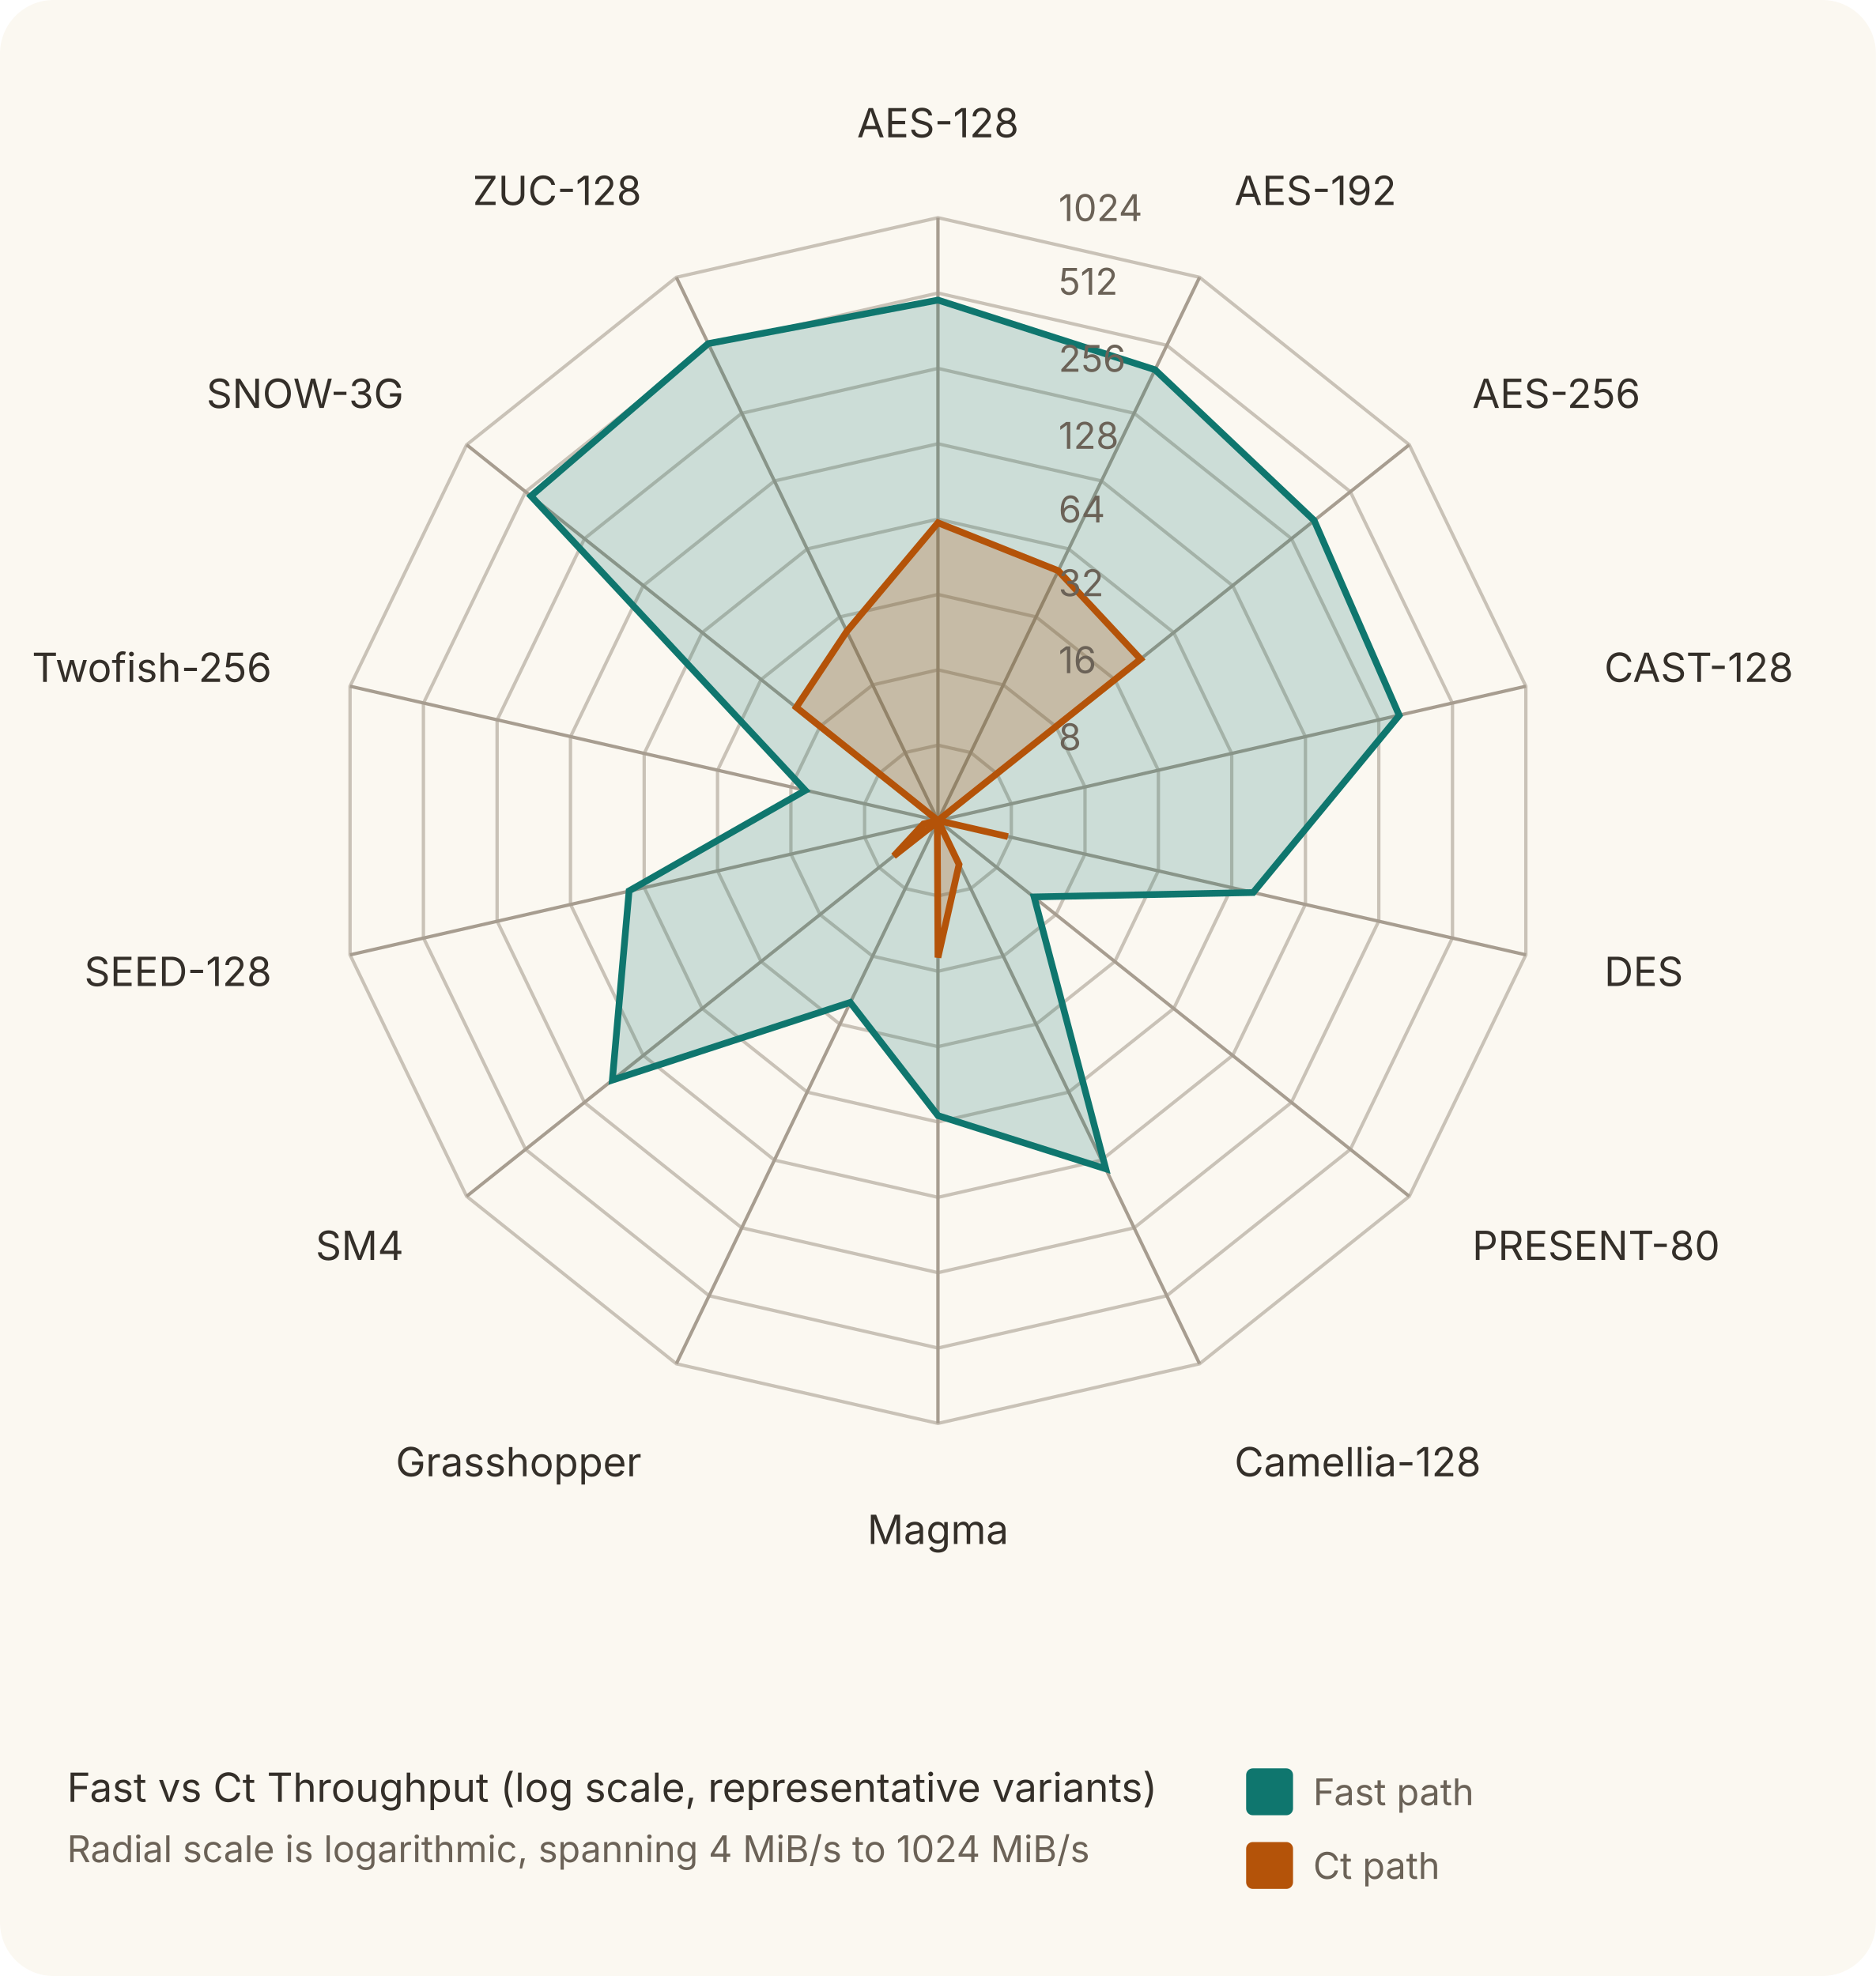
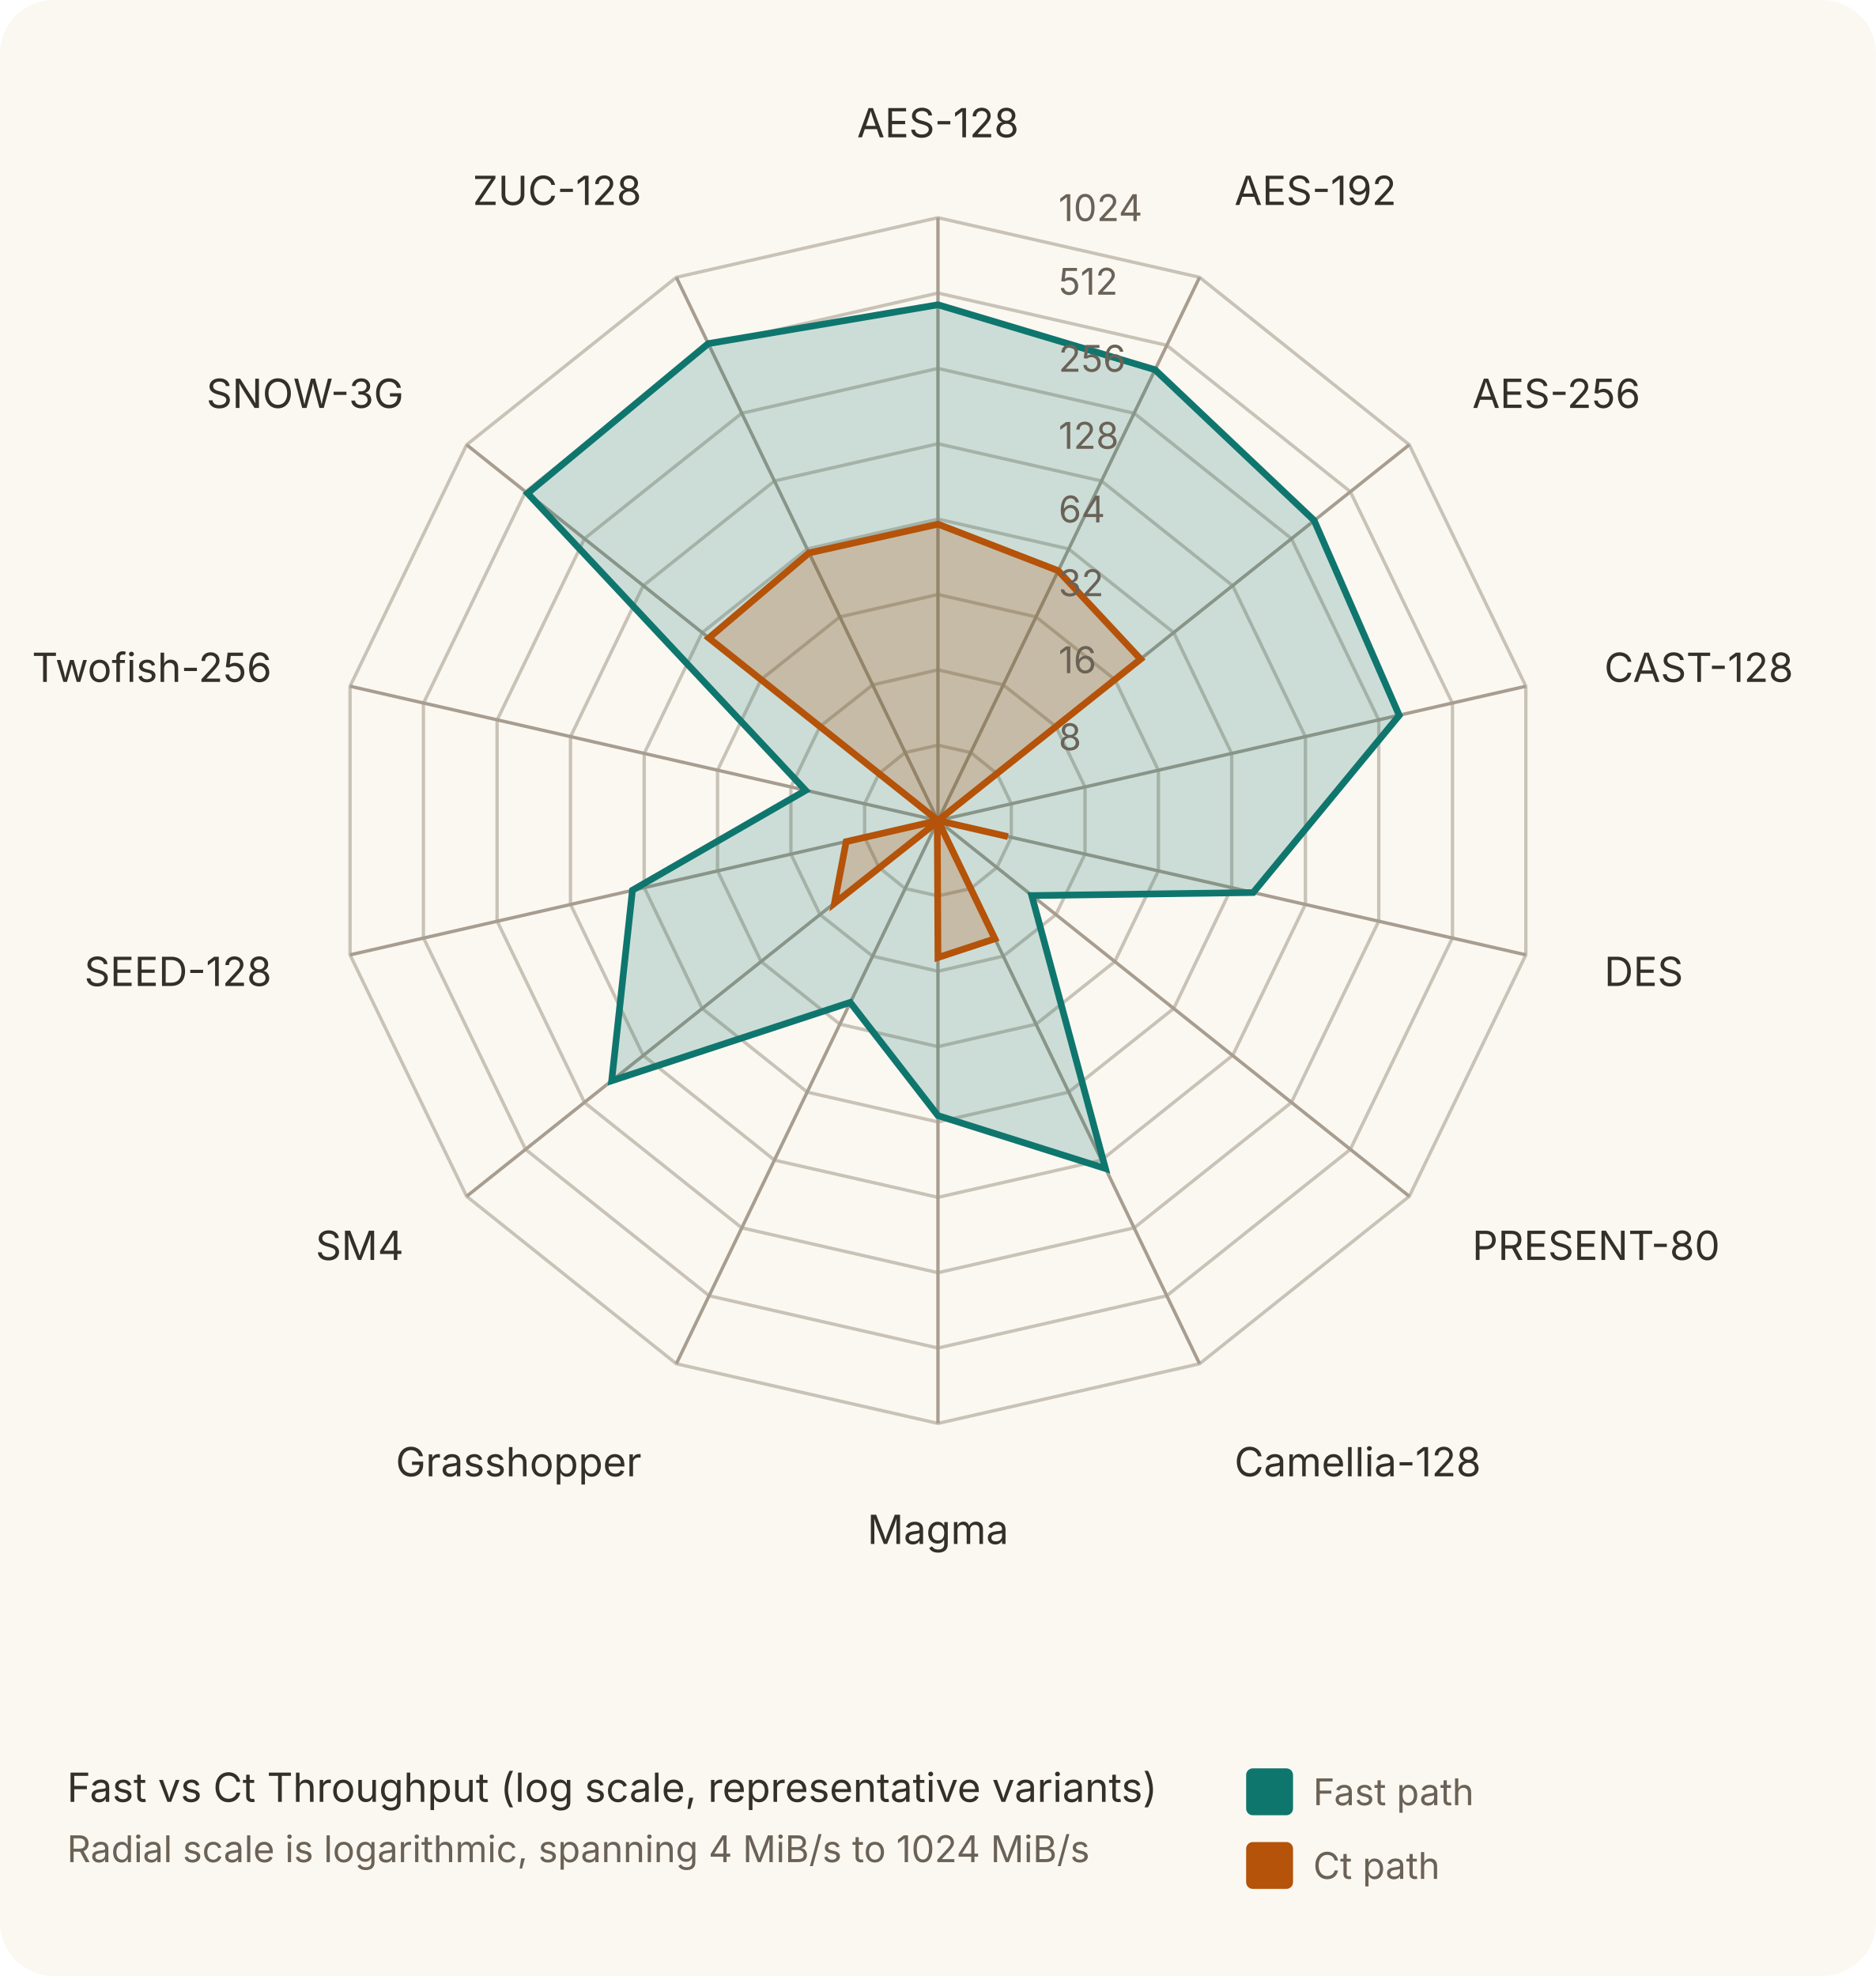
<svg xmlns="http://www.w3.org/2000/svg" width="560" height="590" viewBox="0 0 560 590" role="img" aria-labelledby="title desc">
  <style>
    .bg { fill: #fbf8f1; }
    .grid { fill: none; stroke: #c9c2b7; stroke-width: 1; }
    .axis { stroke: #a79d90; stroke-width: 1; }
    .label { fill: #342f29; font: 12px ui-sans-serif, -apple-system, BlinkMacSystemFont, "Segoe UI", sans-serif; }
    .small { fill: #6b6257; font: 11px ui-sans-serif, -apple-system, BlinkMacSystemFont, "Segoe UI", sans-serif; }
    .fast-fill { fill: #0f766e; fill-opacity: 0.20; stroke: #0f766e; stroke-width: 2; }
    .ct-fill { fill: #b45309; fill-opacity: 0.24; stroke: #b45309; stroke-width: 2; }
    .legend-fast { fill: #0f766e; }
    .legend-ct { fill: #b45309; }
  </style>
  <rect class="bg" x="0" y="0" width="560" height="590" rx="16" />
  <polygon class="grid" points="280.0,222.5 289.8,224.7 297.6,231.0 301.9,240.0 301.9,250.0 297.6,259.0 289.8,265.3 280.0,267.5 270.2,265.3 262.4,259.0 258.1,250.0 258.1,240.0 262.4,231.0 270.2,224.7" />
  <polygon class="grid" points="280.0,200.0 299.5,204.5 315.2,216.9 323.9,235.0 323.9,255.0 315.2,273.1 299.5,285.5 280.0,290.0 260.5,285.5 244.8,273.1 236.1,255.0 236.1,235.0 244.8,216.9 260.5,204.5" />
  <polygon class="grid" points="280.0,177.5 309.3,184.2 332.8,202.9 345.8,230.0 345.8,260.0 332.8,287.1 309.3,305.8 280.0,312.5 250.7,305.8 227.2,287.1 214.2,260.0 214.2,230.0 227.2,202.9 250.7,184.2" />
  <polygon class="grid" points="280.0,155.0 319.0,163.9 350.4,188.9 367.7,225.0 367.7,265.0 350.4,301.1 319.0,326.1 280.0,335.0 241.0,326.1 209.6,301.1 192.3,265.0 192.3,225.0 209.6,188.9 241.0,163.9" />
  <polygon class="grid" points="280.0,132.5 328.8,143.6 368.0,174.9 389.7,220.0 389.7,270.0 368.0,315.1 328.8,346.4 280.0,357.5 231.2,346.4 192.0,315.1 170.3,270.0 170.3,220.0 192.0,174.9 231.2,143.6" />
  <polygon class="grid" points="280.0,110.0 338.6,123.4 385.5,160.8 411.6,215.0 411.6,275.0 385.5,329.2 338.6,366.6 280.0,380.0 221.4,366.6 174.5,329.2 148.4,275.0 148.4,215.0 174.5,160.8 221.4,123.4" />
  <polygon class="grid" points="280.0,87.5 348.3,103.1 403.1,146.8 433.6,210.0 433.6,280.0 403.1,343.2 348.3,386.9 280.0,402.5 211.7,386.9 156.9,343.2 126.4,280.0 126.4,210.0 156.9,146.8 211.7,103.1" />
  <polygon class="grid" points="280.0,65.0 358.1,82.8 420.7,132.8 455.5,204.9 455.5,285.1 420.7,357.2 358.1,407.2 280.0,425.0 201.9,407.2 139.3,357.2 104.5,285.1 104.5,204.9 139.3,132.8 201.9,82.8" />
  <line class="axis" x1="280" y1="245" x2="280.0" y2="65.0" />
  <line class="axis" x1="280" y1="245" x2="358.1" y2="82.8" />
  <line class="axis" x1="280" y1="245" x2="420.7" y2="132.8" />
  <line class="axis" x1="280" y1="245" x2="455.5" y2="204.9" />
  <line class="axis" x1="280" y1="245" x2="455.5" y2="285.1" />
  <line class="axis" x1="280" y1="245" x2="420.7" y2="357.2" />
  <line class="axis" x1="280" y1="245" x2="358.1" y2="407.2" />
  <line class="axis" x1="280" y1="245" x2="280.0" y2="425.0" />
  <line class="axis" x1="280" y1="245" x2="201.9" y2="407.2" />
  <line class="axis" x1="280" y1="245" x2="139.3" y2="357.2" />
  <line class="axis" x1="280" y1="245" x2="104.5" y2="285.1" />
  <line class="axis" x1="280" y1="245" x2="104.5" y2="204.9" />
  <line class="axis" x1="280" y1="245" x2="139.3" y2="132.8" />
  <line class="axis" x1="280" y1="245" x2="201.9" y2="82.8" />
-   <polygon class="fast-fill" points="280.0,89.6 344.8,110.4 392.3,155.4 417.7,213.6 374.1,266.5 308.7,267.8 330.1,349.0 280.0,333.1 253.8,299.3 182.8,322.5 187.8,266.0 240.4,236.0 158.5,148.1 211.4,102.6" />
-   <polygon class="ct-fill" points="280.0,156.1 315.9,170.4 340.5,196.8 280.0,245.0 300.9,249.8 280.0,245.0 286.3,258.1 280.0,285.9 279.8,245.4 266.8,255.6 275.7,246.0 280.0,245.0 237.7,211.2 252.8,188.5" />
+   <polygon class="fast-fill" points="280.0,91.0 344.8,110.4 392.3,155.4 417.7,213.6 374.1,266.5 308.0,267.4 330.0,348.9 280.0,333.1 253.8,299.3 182.6,322.7 188.8,265.8 240.5,236.0 157.5,147.3 211.4,102.6" />
+   <polygon class="ct-fill" points="280.0,156.5 315.9,170.4 340.5,196.8 280.0,245.0 300.9,249.8 280.0,245.0 297.0,280.3 280.0,285.9 279.8,245.4 249.1,269.7 252.6,251.3 280.0,245.0 211.6,190.5 241.5,165.1" />
  <text class="small" x="316" y="224">8</text>
  <text class="small" x="316" y="201">16</text>
  <text class="small" x="316" y="178">32</text>
  <text class="small" x="316" y="156">64</text>
  <text class="small" x="316" y="134">128</text>
  <text class="small" x="316" y="111">256</text>
  <text class="small" x="316" y="88">512</text>
  <text class="small" x="316" y="66">1024</text>
  <text class="label" x="280.0" y="41.0" text-anchor="middle">AES-128</text>
  <text class="label" x="368.5" y="61.2" text-anchor="start">AES-192</text>
  <text class="label" x="439.5" y="121.8" text-anchor="start">AES-256</text>
  <text class="label" x="478.9" y="203.6" text-anchor="start">CAST-128</text>
  <text class="label" x="478.9" y="294.4" text-anchor="start">DES</text>
  <text class="label" x="439.5" y="376.2" text-anchor="start">PRESENT-80</text>
  <text class="label" x="368.5" y="440.8" text-anchor="start">Camellia-128</text>
  <text class="label" x="280.0" y="461.0" text-anchor="middle">Magma</text>
  <text class="label" x="191.5" y="440.8" text-anchor="end">Grasshopper</text>
  <text class="label" x="120.5" y="376.2" text-anchor="end">SM4</text>
  <text class="label" x="81.1" y="294.4" text-anchor="end">SEED-128</text>
  <text class="label" x="81.1" y="203.6" text-anchor="end">Twofish-256</text>
  <text class="label" x="120.5" y="121.8" text-anchor="end">SNOW-3G</text>
  <text class="label" x="191.5" y="61.2" text-anchor="end">ZUC-128</text>
  <text class="label" x="20" y="538">Fast vs Ct Throughput (log scale, representative variants)</text>
  <text class="small" x="20" y="556">Radial scale is logarithmic, spanning 4 MiB/s to 1024 MiB/s</text>
  <rect x="372" y="528" width="14" height="14" class="legend-fast" rx="2" />
  <text class="small" x="392" y="539">Fast path</text>
  <rect x="372" y="550" width="14" height="14" class="legend-ct" rx="2" />
  <text class="small" x="392" y="561">Ct path</text>
</svg>
